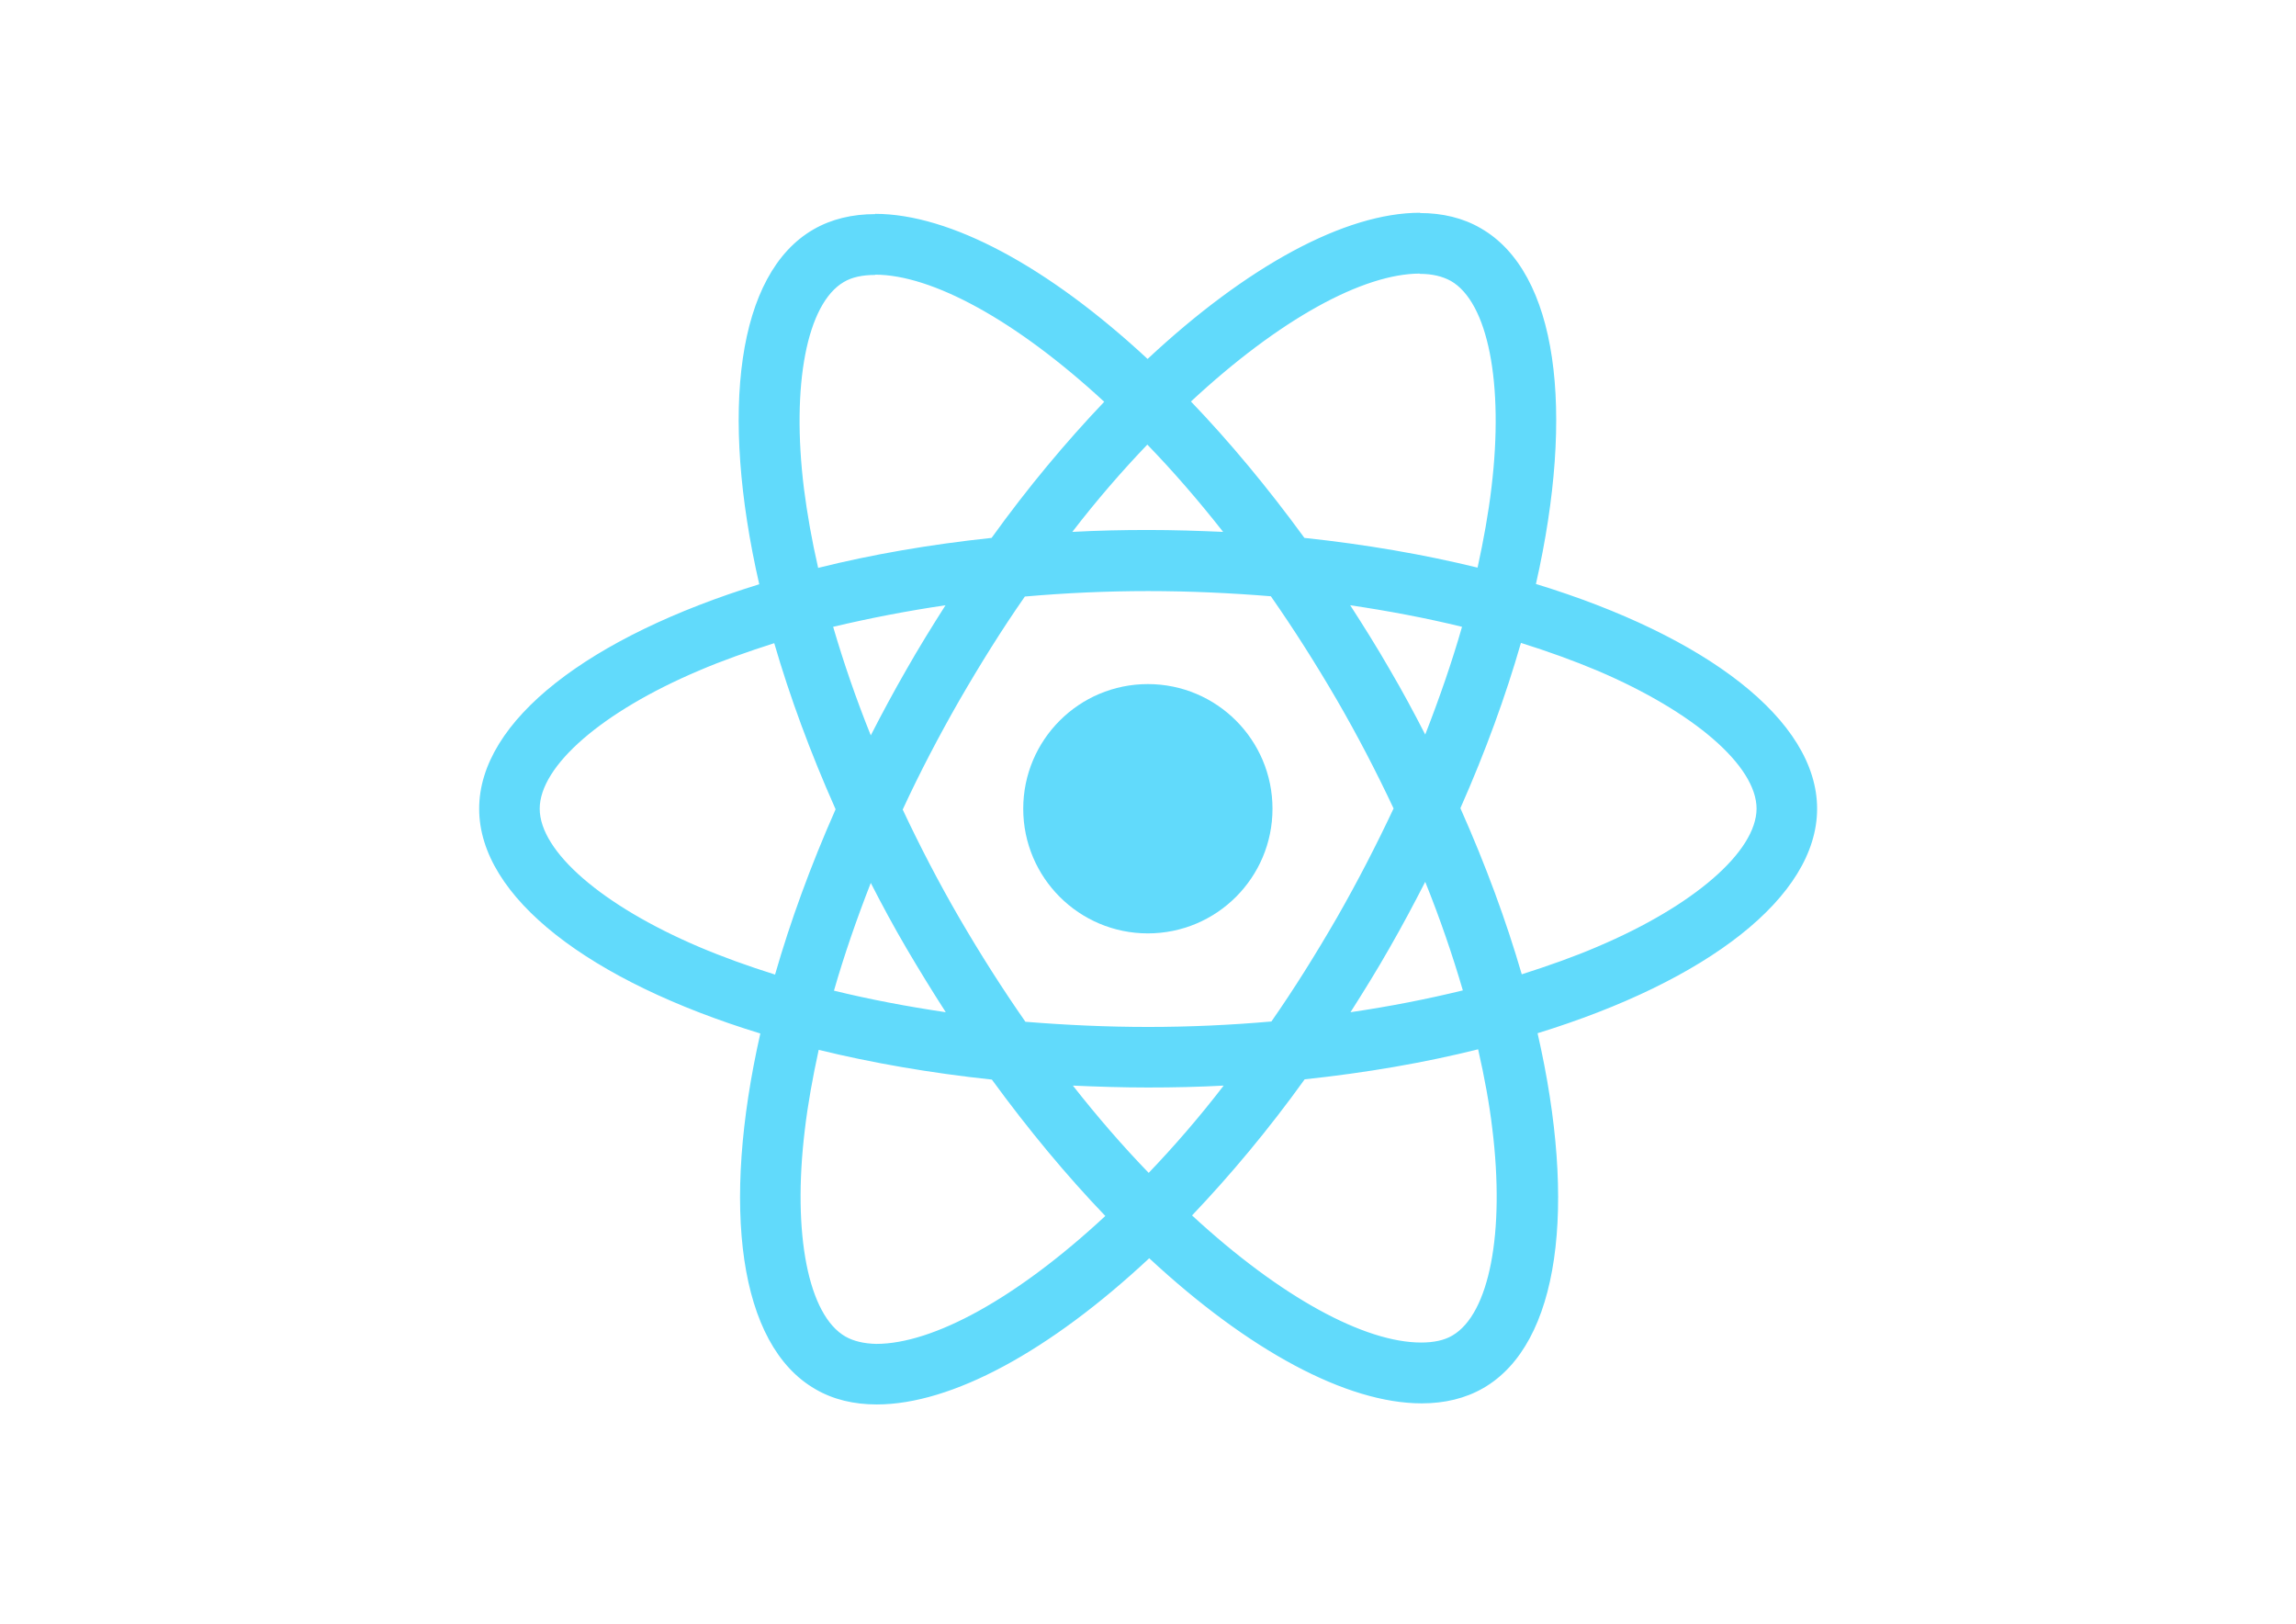
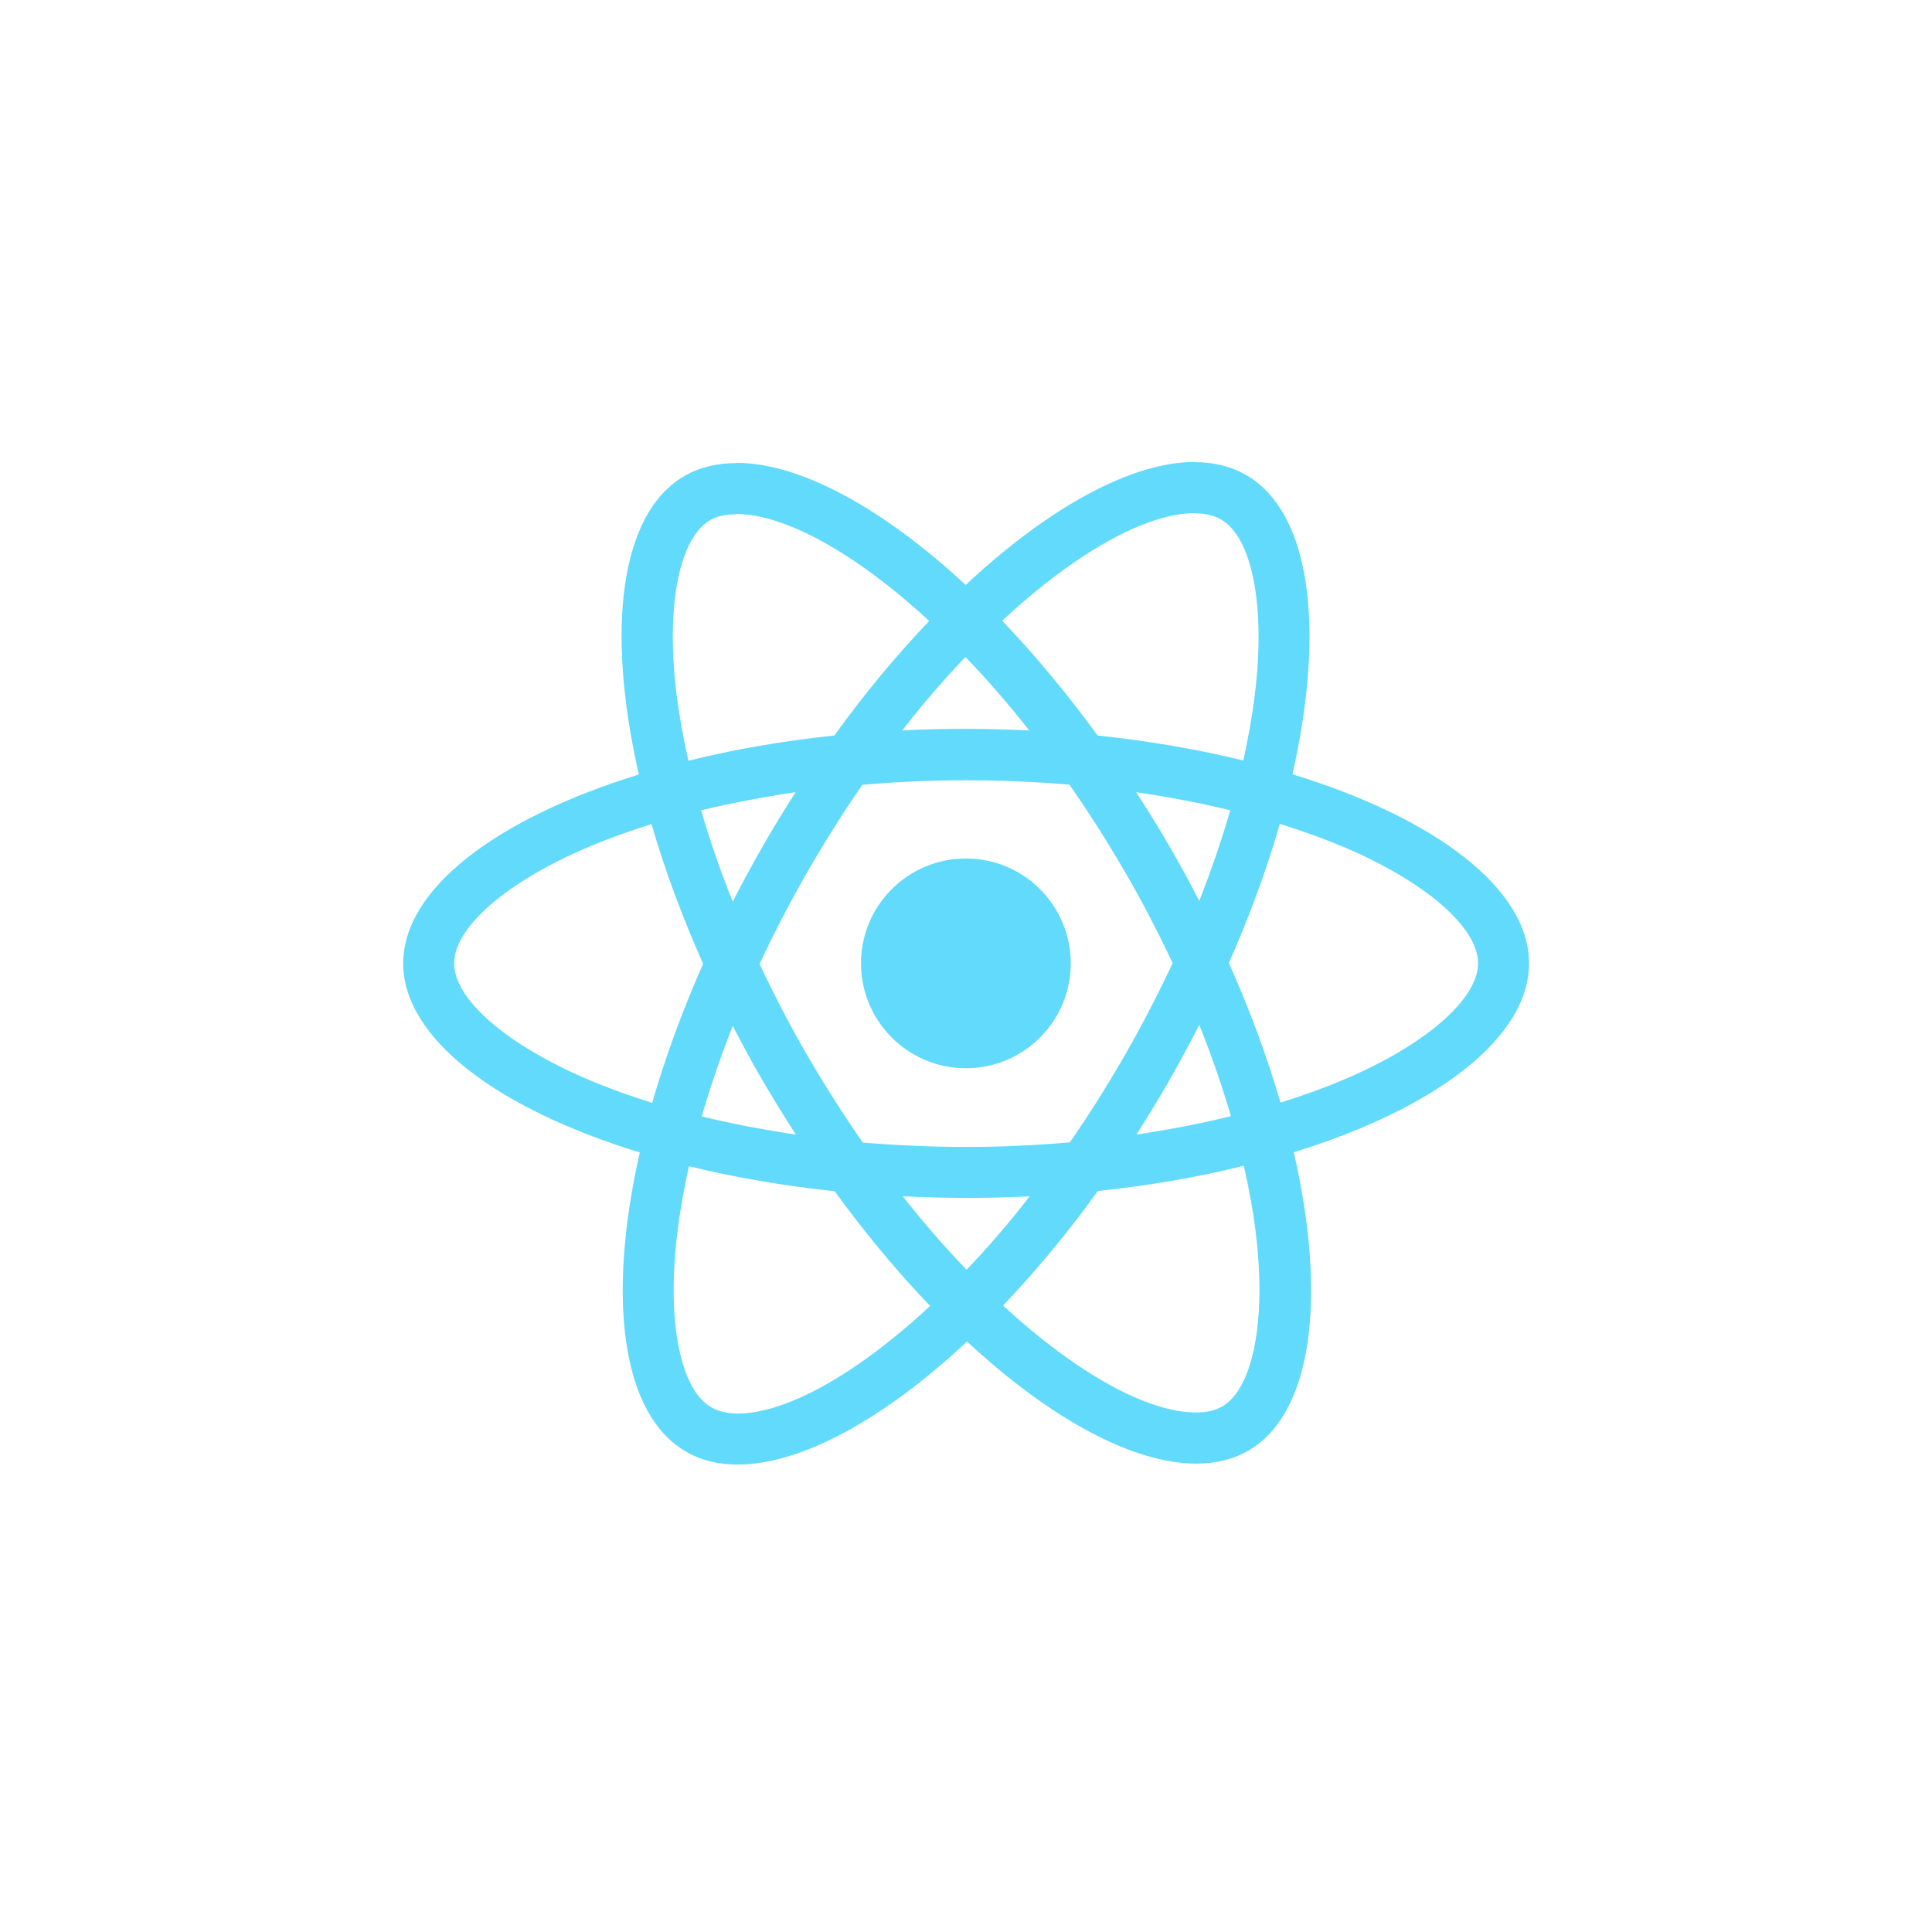
- <svg xmlns="http://www.w3.org/2000/svg" viewBox="0 0 841.9 595.3">
+ <svg xmlns="http://www.w3.org/2000/svg" viewBox="0 0 841.9 595.3" width="60px" height="60px">
  <g fill="#61DAFB">
    <path d="M666.3 296.5c0-32.5-40.7-63.3-103.1-82.4 14.4-63.6 8-114.2-20.2-130.4-6.5-3.8-14.1-5.6-22.4-5.6v22.3c4.6 0 8.3.9 11.4 2.6 13.6 7.8 19.5 37.5 14.9 75.7-1.1 9.4-2.9 19.3-5.1 29.4-19.6-4.8-41-8.5-63.5-10.9-13.5-18.5-27.5-35.3-41.6-50 32.6-30.3 63.2-46.9 84-46.9V78c-27.5 0-63.5 19.6-99.9 53.6-36.4-33.8-72.4-53.2-99.9-53.2v22.3c20.7 0 51.4 16.5 84 46.6-14 14.7-28 31.4-41.3 49.9-22.6 2.4-44 6.1-63.6 11-2.3-10-4-19.7-5.2-29-4.7-38.2 1.1-67.9 14.6-75.8 3-1.8 6.9-2.6 11.5-2.6V78.5c-8.4 0-16 1.8-22.6 5.6-28.1 16.2-34.4 66.7-19.9 130.1-62.2 19.2-102.7 49.9-102.7 82.3 0 32.5 40.7 63.3 103.1 82.4-14.4 63.6-8 114.2 20.2 130.4 6.5 3.8 14.1 5.6 22.5 5.6 27.5 0 63.5-19.6 99.9-53.6 36.4 33.8 72.4 53.2 99.9 53.2 8.4 0 16-1.8 22.6-5.6 28.1-16.2 34.4-66.7 19.9-130.1 62-19.1 102.5-49.9 102.5-82.3zm-130.2-66.7c-3.7 12.9-8.3 26.2-13.5 39.5-4.1-8-8.4-16-13.1-24-4.6-8-9.5-15.8-14.4-23.4 14.2 2.1 27.9 4.7 41 7.9zm-45.8 106.5c-7.8 13.5-15.8 26.3-24.1 38.2-14.9 1.3-30 2-45.2 2-15.1 0-30.2-.7-45-1.9-8.3-11.9-16.4-24.6-24.2-38-7.6-13.1-14.5-26.4-20.8-39.8 6.2-13.4 13.2-26.8 20.7-39.9 7.8-13.5 15.8-26.3 24.1-38.2 14.9-1.3 30-2 45.2-2 15.1 0 30.2.7 45 1.9 8.3 11.9 16.4 24.6 24.2 38 7.6 13.1 14.5 26.4 20.8 39.8-6.3 13.4-13.2 26.8-20.7 39.9zm32.3-13c5.4 13.4 10 26.8 13.8 39.8-13.1 3.2-26.9 5.9-41.2 8 4.9-7.7 9.8-15.6 14.4-23.7 4.6-8 8.9-16.1 13-24.1zM421.2 430c-9.3-9.6-18.6-20.3-27.8-32 9 .4 18.2.7 27.5.7 9.4 0 18.7-.2 27.8-.7-9 11.7-18.3 22.4-27.5 32zm-74.4-58.9c-14.2-2.1-27.9-4.7-41-7.9 3.7-12.9 8.3-26.2 13.5-39.5 4.1 8 8.4 16 13.1 24 4.7 8 9.5 15.8 14.4 23.4zM420.7 163c9.3 9.6 18.6 20.3 27.8 32-9-.4-18.2-.7-27.5-.7-9.4 0-18.7.2-27.8.7 9-11.7 18.3-22.4 27.5-32zm-74 58.9c-4.9 7.7-9.8 15.6-14.4 23.7-4.6 8-8.9 16-13 24-5.4-13.4-10-26.8-13.8-39.8 13.1-3.1 26.9-5.8 41.2-7.9zm-90.5 125.2c-35.4-15.1-58.3-34.9-58.3-50.6 0-15.7 22.9-35.6 58.3-50.6 8.6-3.7 18-7 27.7-10.1 5.7 19.6 13.2 40 22.5 60.9-9.2 20.8-16.6 41.1-22.2 60.6-9.9-3.1-19.3-6.5-28-10.2zM310 490c-13.6-7.8-19.5-37.5-14.9-75.7 1.1-9.4 2.9-19.3 5.1-29.4 19.6 4.8 41 8.5 63.5 10.9 13.5 18.5 27.5 35.3 41.6 50-32.6 30.3-63.2 46.9-84 46.9-4.5-.1-8.3-1-11.3-2.7zm237.2-76.2c4.7 38.2-1.1 67.9-14.6 75.8-3 1.8-6.9 2.6-11.5 2.6-20.7 0-51.4-16.5-84-46.6 14-14.7 28-31.4 41.3-49.9 22.6-2.4 44-6.1 63.6-11 2.3 10.1 4.1 19.8 5.2 29.1zm38.5-66.7c-8.6 3.7-18 7-27.7 10.1-5.7-19.6-13.2-40-22.5-60.9 9.2-20.8 16.6-41.1 22.2-60.6 9.9 3.1 19.3 6.5 28.1 10.2 35.4 15.1 58.3 34.9 58.3 50.6-.1 15.7-23 35.6-58.4 50.6zM320.8 78.4z" />
    <circle cx="420.9" cy="296.5" r="45.7" />
    <path d="M520.5 78.1z" />
  </g>
</svg>
